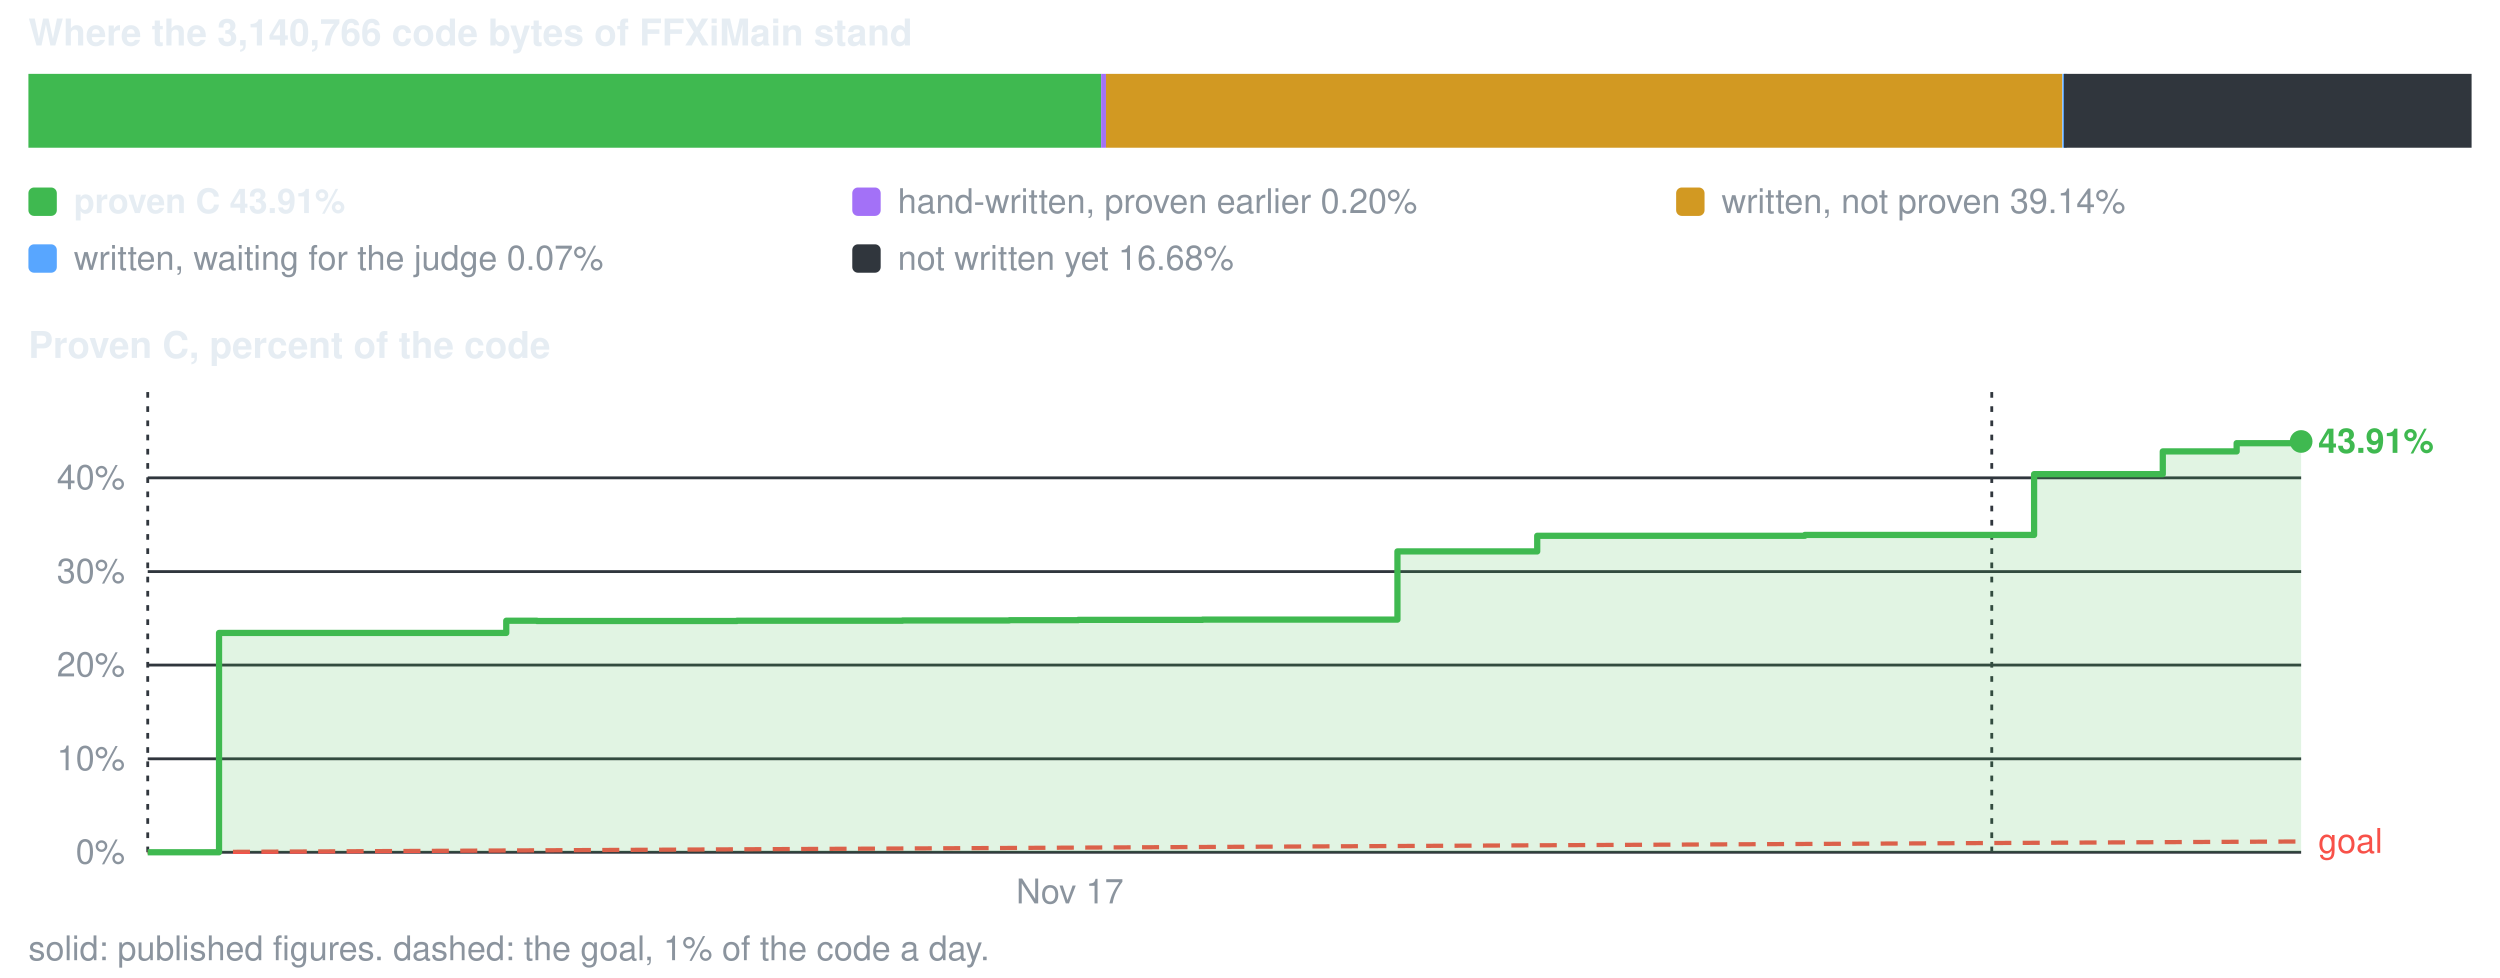
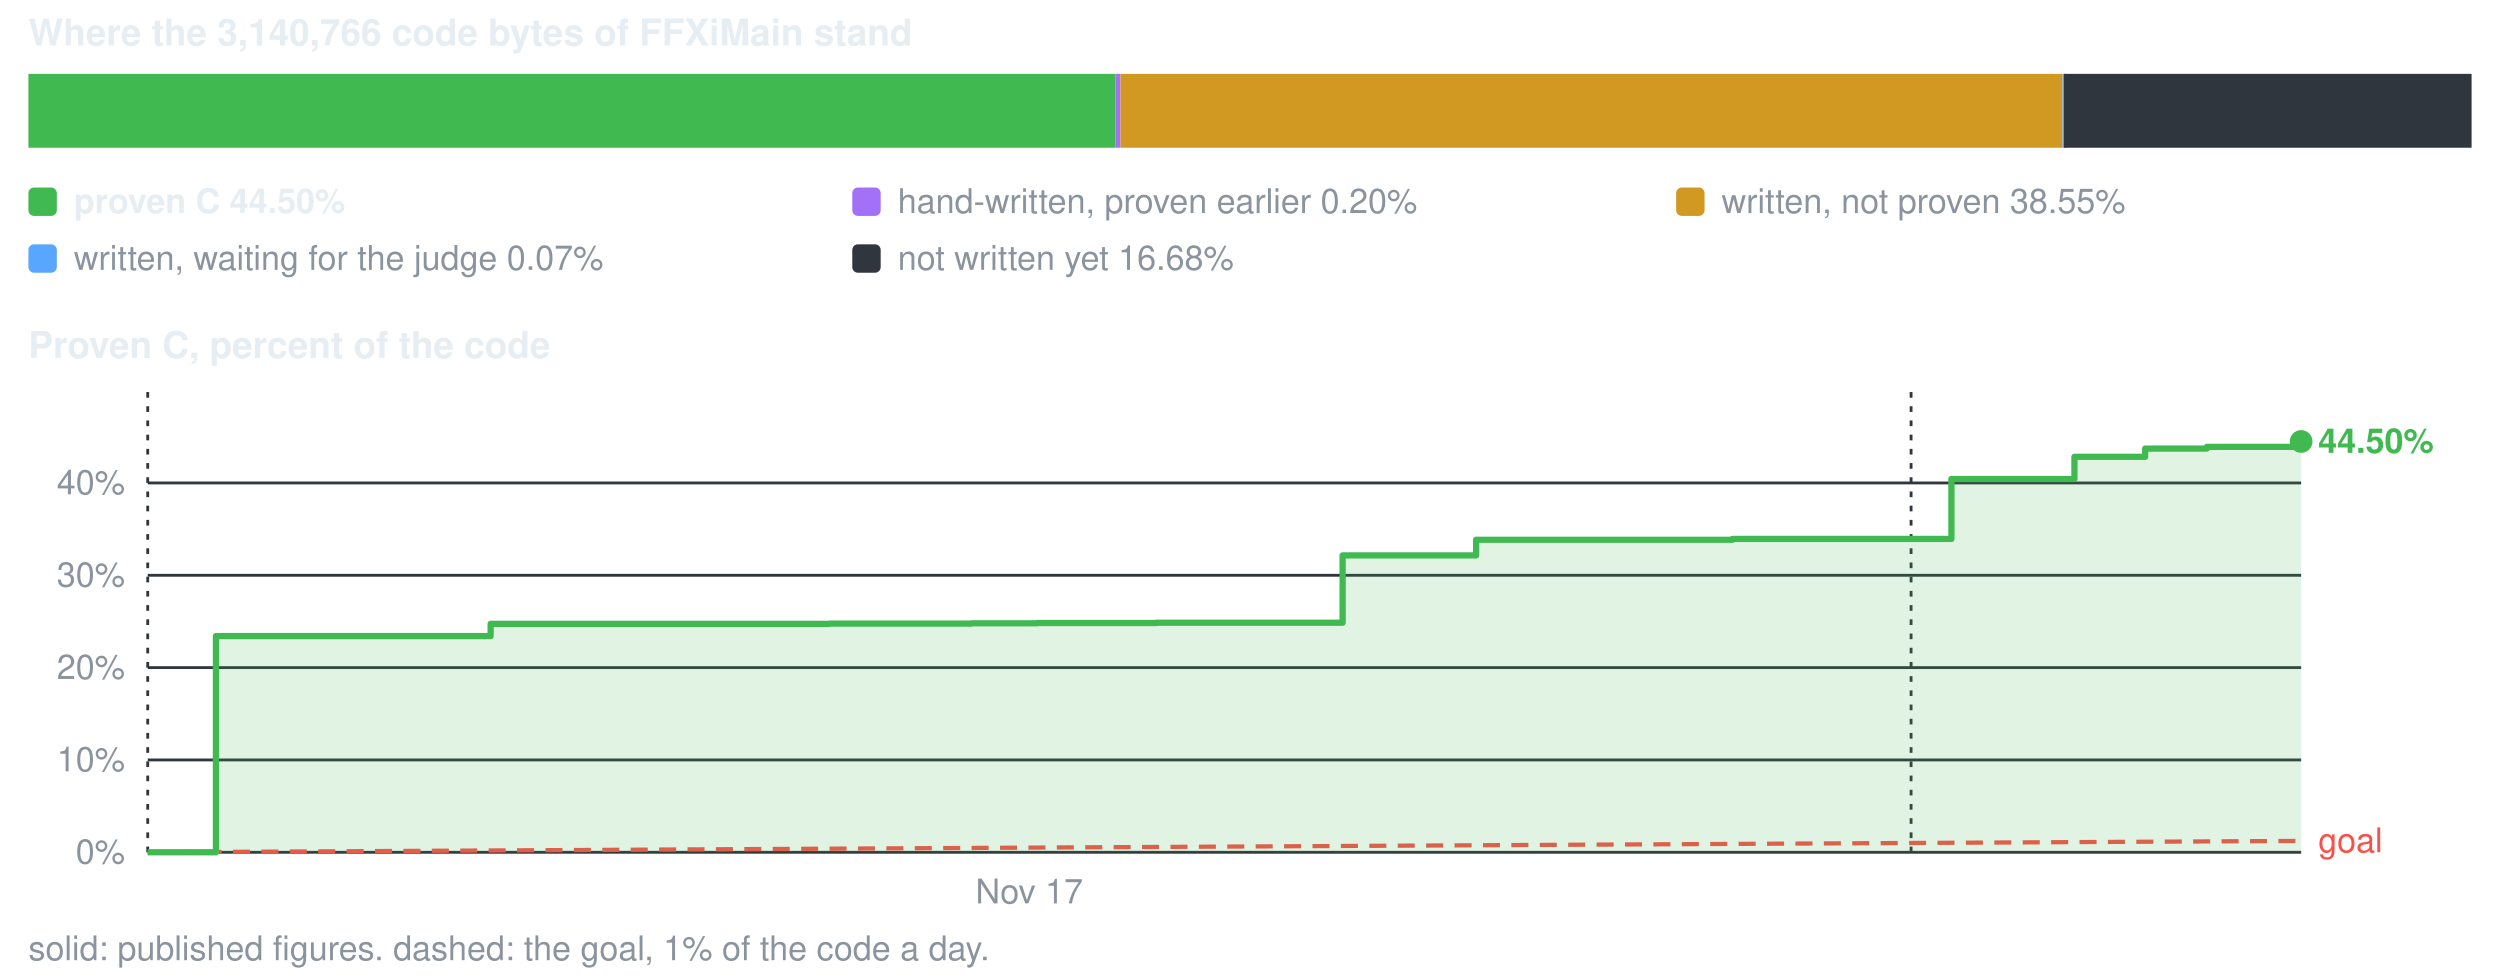
<svg xmlns="http://www.w3.org/2000/svg" viewBox="0 0 880 344" width="880" height="344" role="img" aria-label="conversion progress">
  <style>text{font-family:-apple-system,BlinkMacSystemFont,'Segoe UI',Helvetica,Arial,sans-serif;font-size:12px;fill:#8b949e}.s{fill:#e6edf3;font-weight:600}.b{font-size:13px}</style>
  <text x="10" y="16" class="s b">Where the 3,140,766 code bytes of FFXiMain stand</text>
-   <rect x="10.0" y="26" width="377.6" height="26" fill="#3fb950" />
-   <rect x="387.6" y="26" width="1.7" height="26" fill="#a371f7" />
-   <rect x="389.3" y="26" width="336.6" height="26" fill="#d29922" />
+   <rect x="10.0" y="26" width="382.7" height="26" fill="#3fb950" />
+   <rect x="392.7" y="26" width="1.7" height="26" fill="#a371f7" />
+   <rect x="394.4" y="26" width="331.6" height="26" fill="#d29922" />
  <rect x="726.0" y="26" width="1.5" height="26" fill="#58a6ff" />
  <rect x="726.5" y="26" width="143.5" height="26" fill="#30363d" />
  <rect x="10" y="66" width="10" height="10" rx="2" fill="#3fb950" />
-   <text x="26" y="75" class="s">proven C 43.91%</text>
+   <text x="26" y="75" class="s">proven C 44.50%</text>
  <rect x="300" y="66" width="10" height="10" rx="2" fill="#a371f7" />
  <text x="316" y="75">hand-written, proven earlier 0.20%</text>
  <rect x="590" y="66" width="10" height="10" rx="2" fill="#d29922" />
-   <text x="606" y="75">written, not proven 39.14%</text>
+   <text x="606" y="75">written, not proven 38.55%</text>
  <rect x="10" y="86" width="10" height="10" rx="2" fill="#58a6ff" />
  <text x="26" y="95">written, waiting for the judge 0.07%</text>
  <rect x="300" y="86" width="10" height="10" rx="2" fill="#30363d" />
  <text x="316" y="95">not written yet 16.68%</text>
  <text x="10" y="126" class="s b">Proven C, percent of the code</text>
  <line x1="52" y1="300.0" x2="810" y2="300.0" stroke="#30363d" stroke-width="1" />
  <text x="44" y="304.0" text-anchor="end">0%</text>
-   <line x1="52" y1="267.1" x2="810" y2="267.1" stroke="#30363d" stroke-width="1" />
-   <text x="44" y="271.1" text-anchor="end">10%</text>
-   <line x1="52" y1="234.1" x2="810" y2="234.1" stroke="#30363d" stroke-width="1" />
-   <text x="44" y="238.1" text-anchor="end">20%</text>
-   <line x1="52" y1="201.2" x2="810" y2="201.2" stroke="#30363d" stroke-width="1" />
-   <text x="44" y="205.2" text-anchor="end">30%</text>
-   <line x1="52" y1="168.2" x2="810" y2="168.2" stroke="#30363d" stroke-width="1" />
-   <text x="44" y="172.2" text-anchor="end">40%</text>
+   <line x1="52" y1="267.5" x2="810" y2="267.5" stroke="#30363d" stroke-width="1" />
+   <text x="44" y="271.5" text-anchor="end">10%</text>
+   <line x1="52" y1="235.0" x2="810" y2="235.0" stroke="#30363d" stroke-width="1" />
+   <text x="44" y="239.0" text-anchor="end">20%</text>
+   <line x1="52" y1="202.5" x2="810" y2="202.5" stroke="#30363d" stroke-width="1" />
+   <text x="44" y="206.5" text-anchor="end">30%</text>
+   <line x1="52" y1="170.0" x2="810" y2="170.0" stroke="#30363d" stroke-width="1" />
+   <text x="44" y="174.0" text-anchor="end">40%</text>
  <line x1="52.0" y1="138" x2="52.0" y2="300" stroke="#30363d" stroke-width="1" stroke-dasharray="2 3" />
-   <text x="376.6" y="318" text-anchor="middle">Nov 17</text>
-   <line x1="701.1" y1="138" x2="701.1" y2="300" stroke="#30363d" stroke-width="1" stroke-dasharray="2 3" />
-   <line x1="52.0" y1="300.0" x2="810.0" y2="296.2" stroke="#f85149" stroke-width="1.5" stroke-dasharray="6 4" />
-   <text x="816.0" y="300.2" style="fill:#f85149">goal</text>
-   <path d="M52.0 300.0 H77.1 V222.8 H87.6 V222.8 H105.3 V222.8 H131.0 V222.8 H178.2 V218.5 H189.0 V218.6 H208.8 V218.6 H240.9 V218.6 H259.4 V218.5 H278.9 V218.5 H302.9 V218.5 H317.7 V218.4 H331.4 V218.4 H355.3 V218.3 H379.5 V218.2 H395.2 V218.2 H423.3 V218.1 H491.9 V194.1 H541.1 V188.6 H556.8 V188.6 H635.3 V188.3 H716.0 V166.9 H761.3 V158.9 H787.3 V156.0 H810.0 V155.4 V300.0 H52.0 Z" fill="#3fb950" fill-opacity="0.16" />
-   <path d="M52.0 300.0 H77.1 V222.8 H87.6 V222.8 H105.3 V222.8 H131.0 V222.8 H178.2 V218.5 H189.0 V218.6 H208.8 V218.6 H240.9 V218.6 H259.4 V218.5 H278.9 V218.5 H302.9 V218.5 H317.7 V218.4 H331.4 V218.4 H355.3 V218.3 H379.5 V218.2 H395.2 V218.2 H423.3 V218.1 H491.9 V194.1 H541.1 V188.6 H556.8 V188.6 H635.3 V188.3 H716.0 V166.9 H761.3 V158.9 H787.3 V156.0 H810.0 V155.4" fill="none" stroke="#3fb950" stroke-width="2.2" stroke-linejoin="round" />
+   <text x="362.3" y="318" text-anchor="middle">Nov 17</text>
+   <line x1="672.7" y1="138" x2="672.7" y2="300" stroke="#30363d" stroke-width="1" stroke-dasharray="2 3" />
+   <line x1="52.0" y1="300.0" x2="810.0" y2="296.0" stroke="#f85149" stroke-width="1.5" stroke-dasharray="6 4" />
+   <text x="816.0" y="300.0" style="fill:#f85149">goal</text>
+   <path d="M52.0 300.0 H76.0 V223.9 H86.0 V223.9 H103.0 V223.9 H127.5 V223.9 H172.7 V219.6 H183.0 V219.6 H201.9 V219.6 H232.6 V219.6 H250.3 V219.6 H269.0 V219.6 H291.9 V219.5 H306.0 V219.5 H319.2 V219.5 H342.0 V219.4 H365.1 V219.3 H380.2 V219.3 H407.0 V219.2 H472.6 V195.5 H519.6 V190.0 H534.7 V190.0 H609.8 V189.7 H686.9 V168.6 H730.2 V160.8 H755.1 V157.9 H776.8 V157.3 H810.0 V155.4 V300.0 H52.0 Z" fill="#3fb950" fill-opacity="0.16" />
+   <path d="M52.0 300.0 H76.0 V223.9 H86.0 V223.9 H103.0 V223.9 H127.5 V223.9 H172.7 V219.6 H183.0 V219.6 H201.9 V219.6 H232.6 V219.6 H250.3 V219.6 H269.0 V219.6 H291.9 V219.5 H306.0 V219.5 H319.2 V219.5 H342.0 V219.4 H365.1 V219.3 H380.2 V219.3 H407.0 V219.2 H472.6 V195.5 H519.6 V190.0 H534.7 V190.0 H609.8 V189.7 H686.9 V168.6 H730.2 V160.8 H755.1 V157.9 H776.8 V157.3 H810.0 V155.4" fill="none" stroke="#3fb950" stroke-width="2.2" stroke-linejoin="round" />
  <circle cx="810.0" cy="155.4" r="4" fill="#3fb950" />
-   <text x="816.0" y="159.4" class="s" style="fill:#3fb950">43.91%</text>
+   <text x="816.0" y="159.4" class="s" style="fill:#3fb950">44.50%</text>
  <text x="10" y="338">solid: published figures. dashed: the goal, 1% of the code a day.</text>
</svg>
